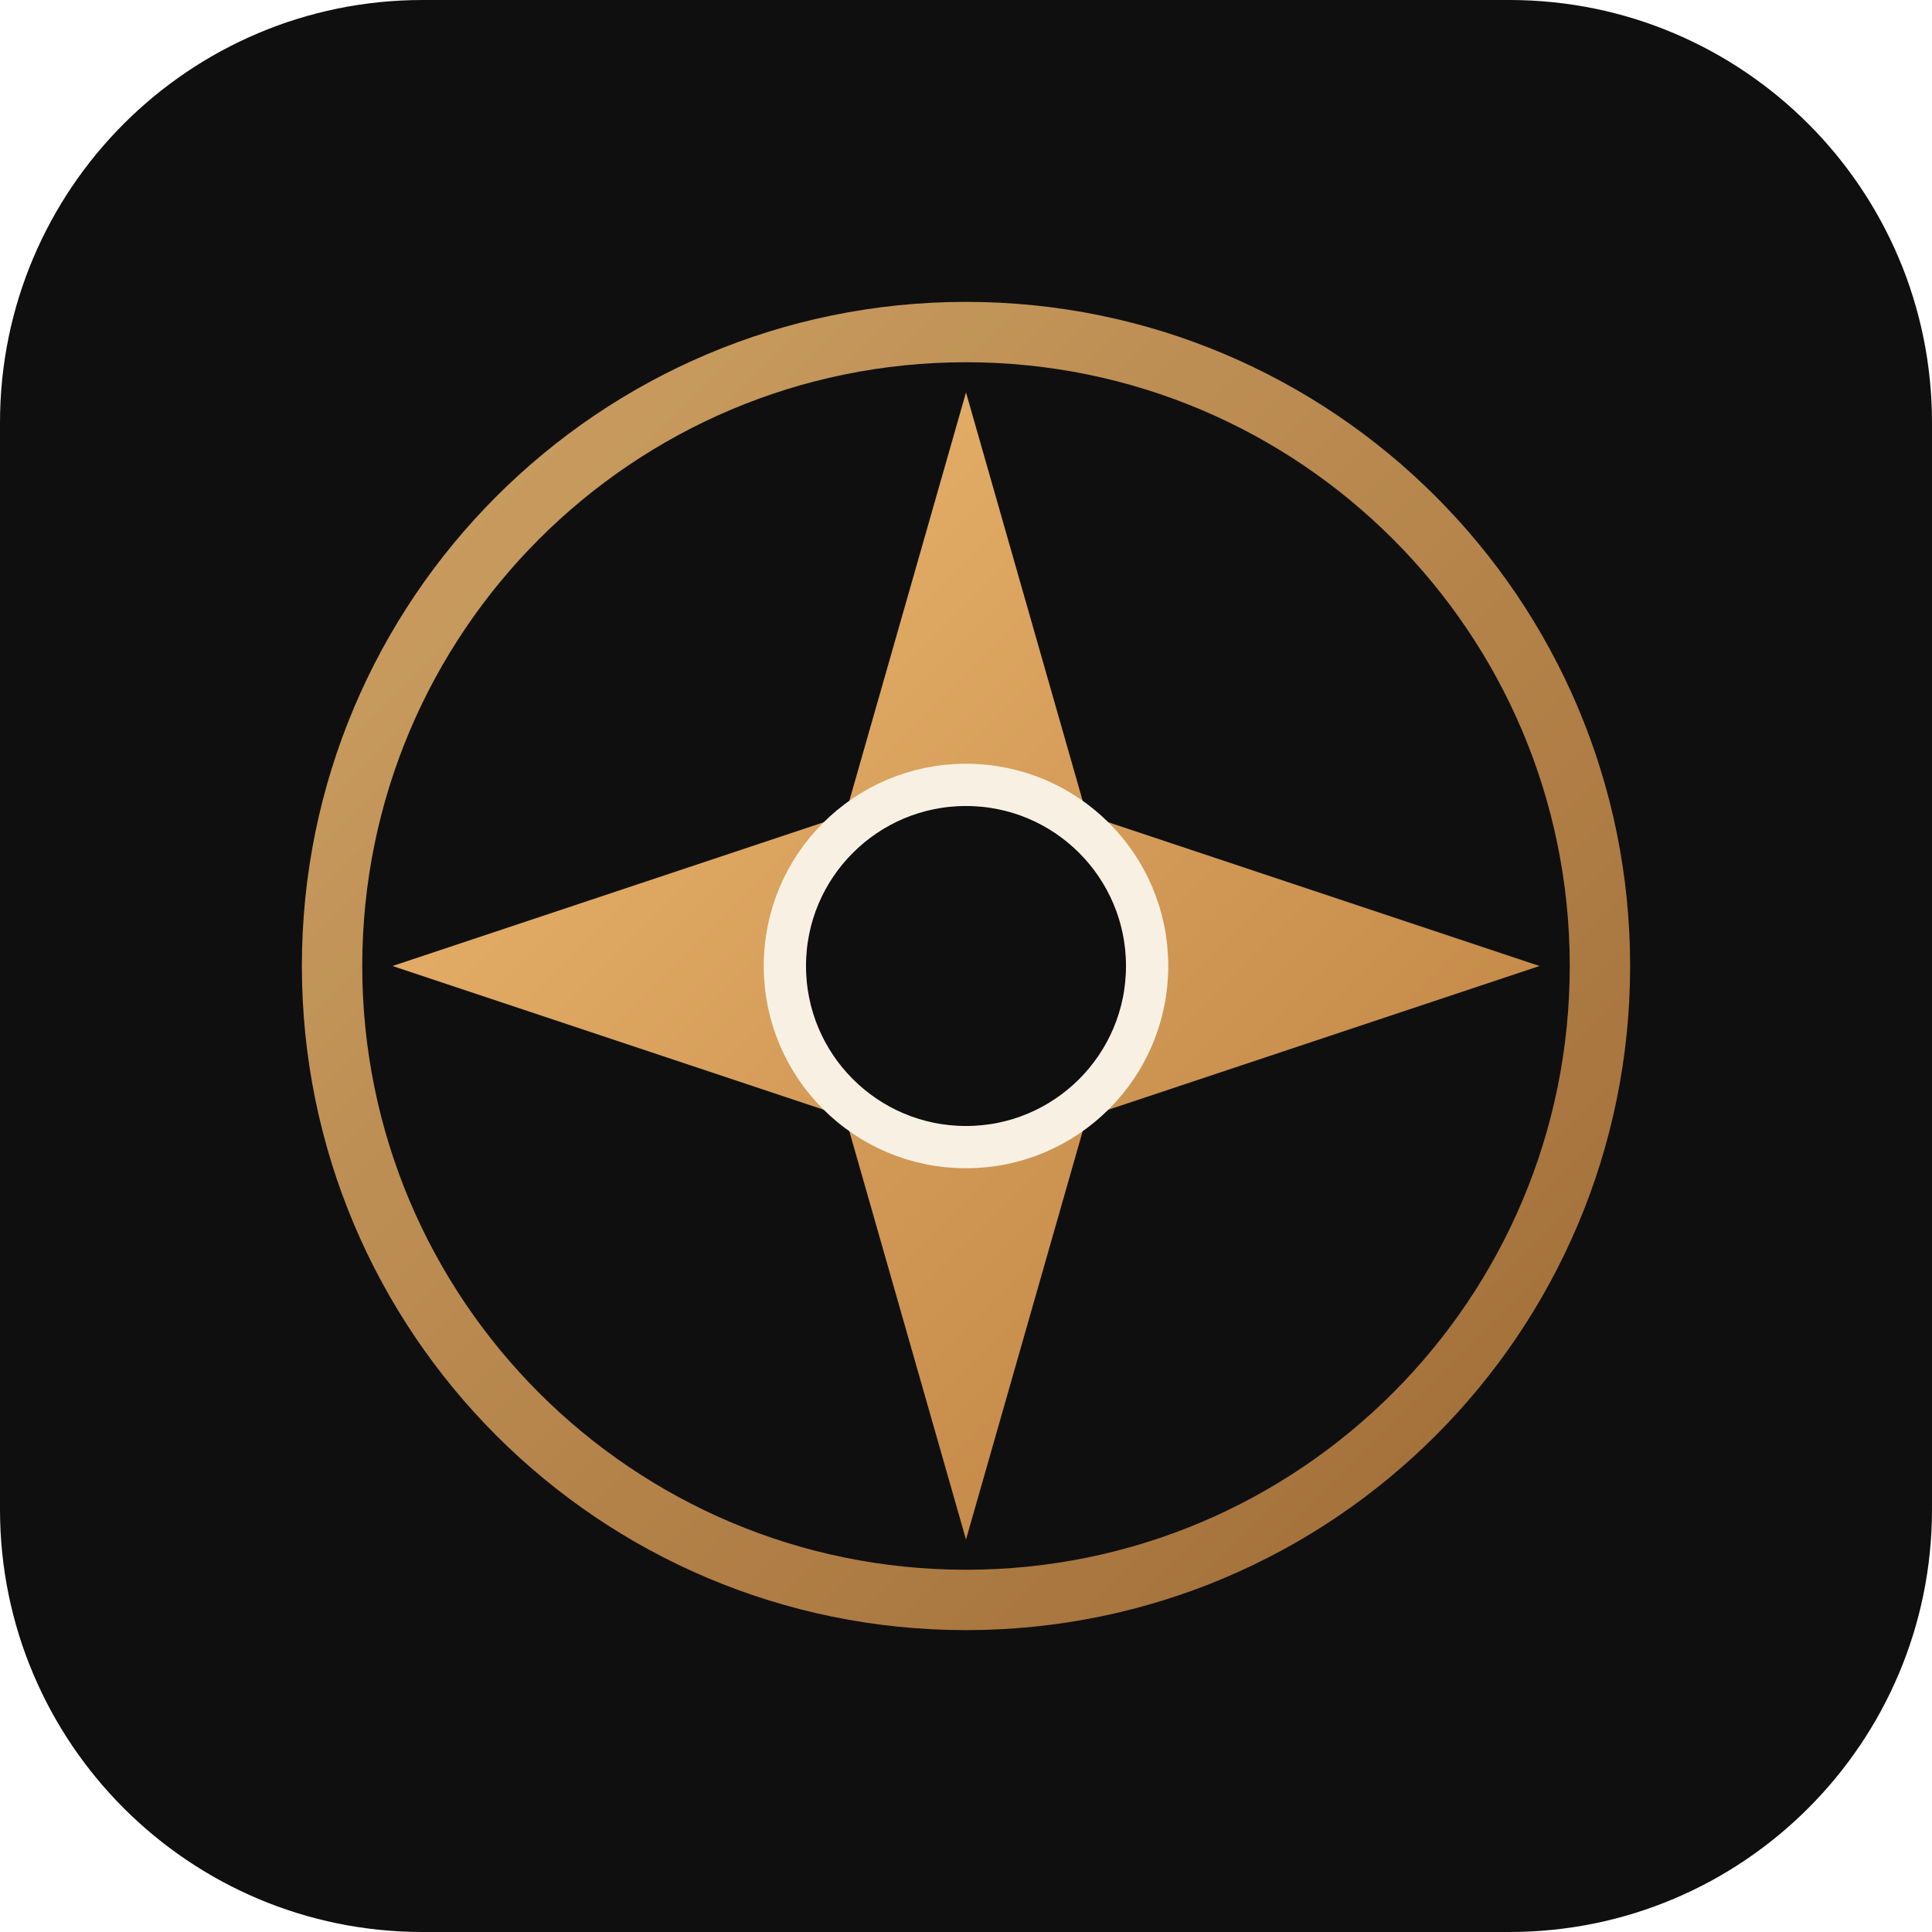
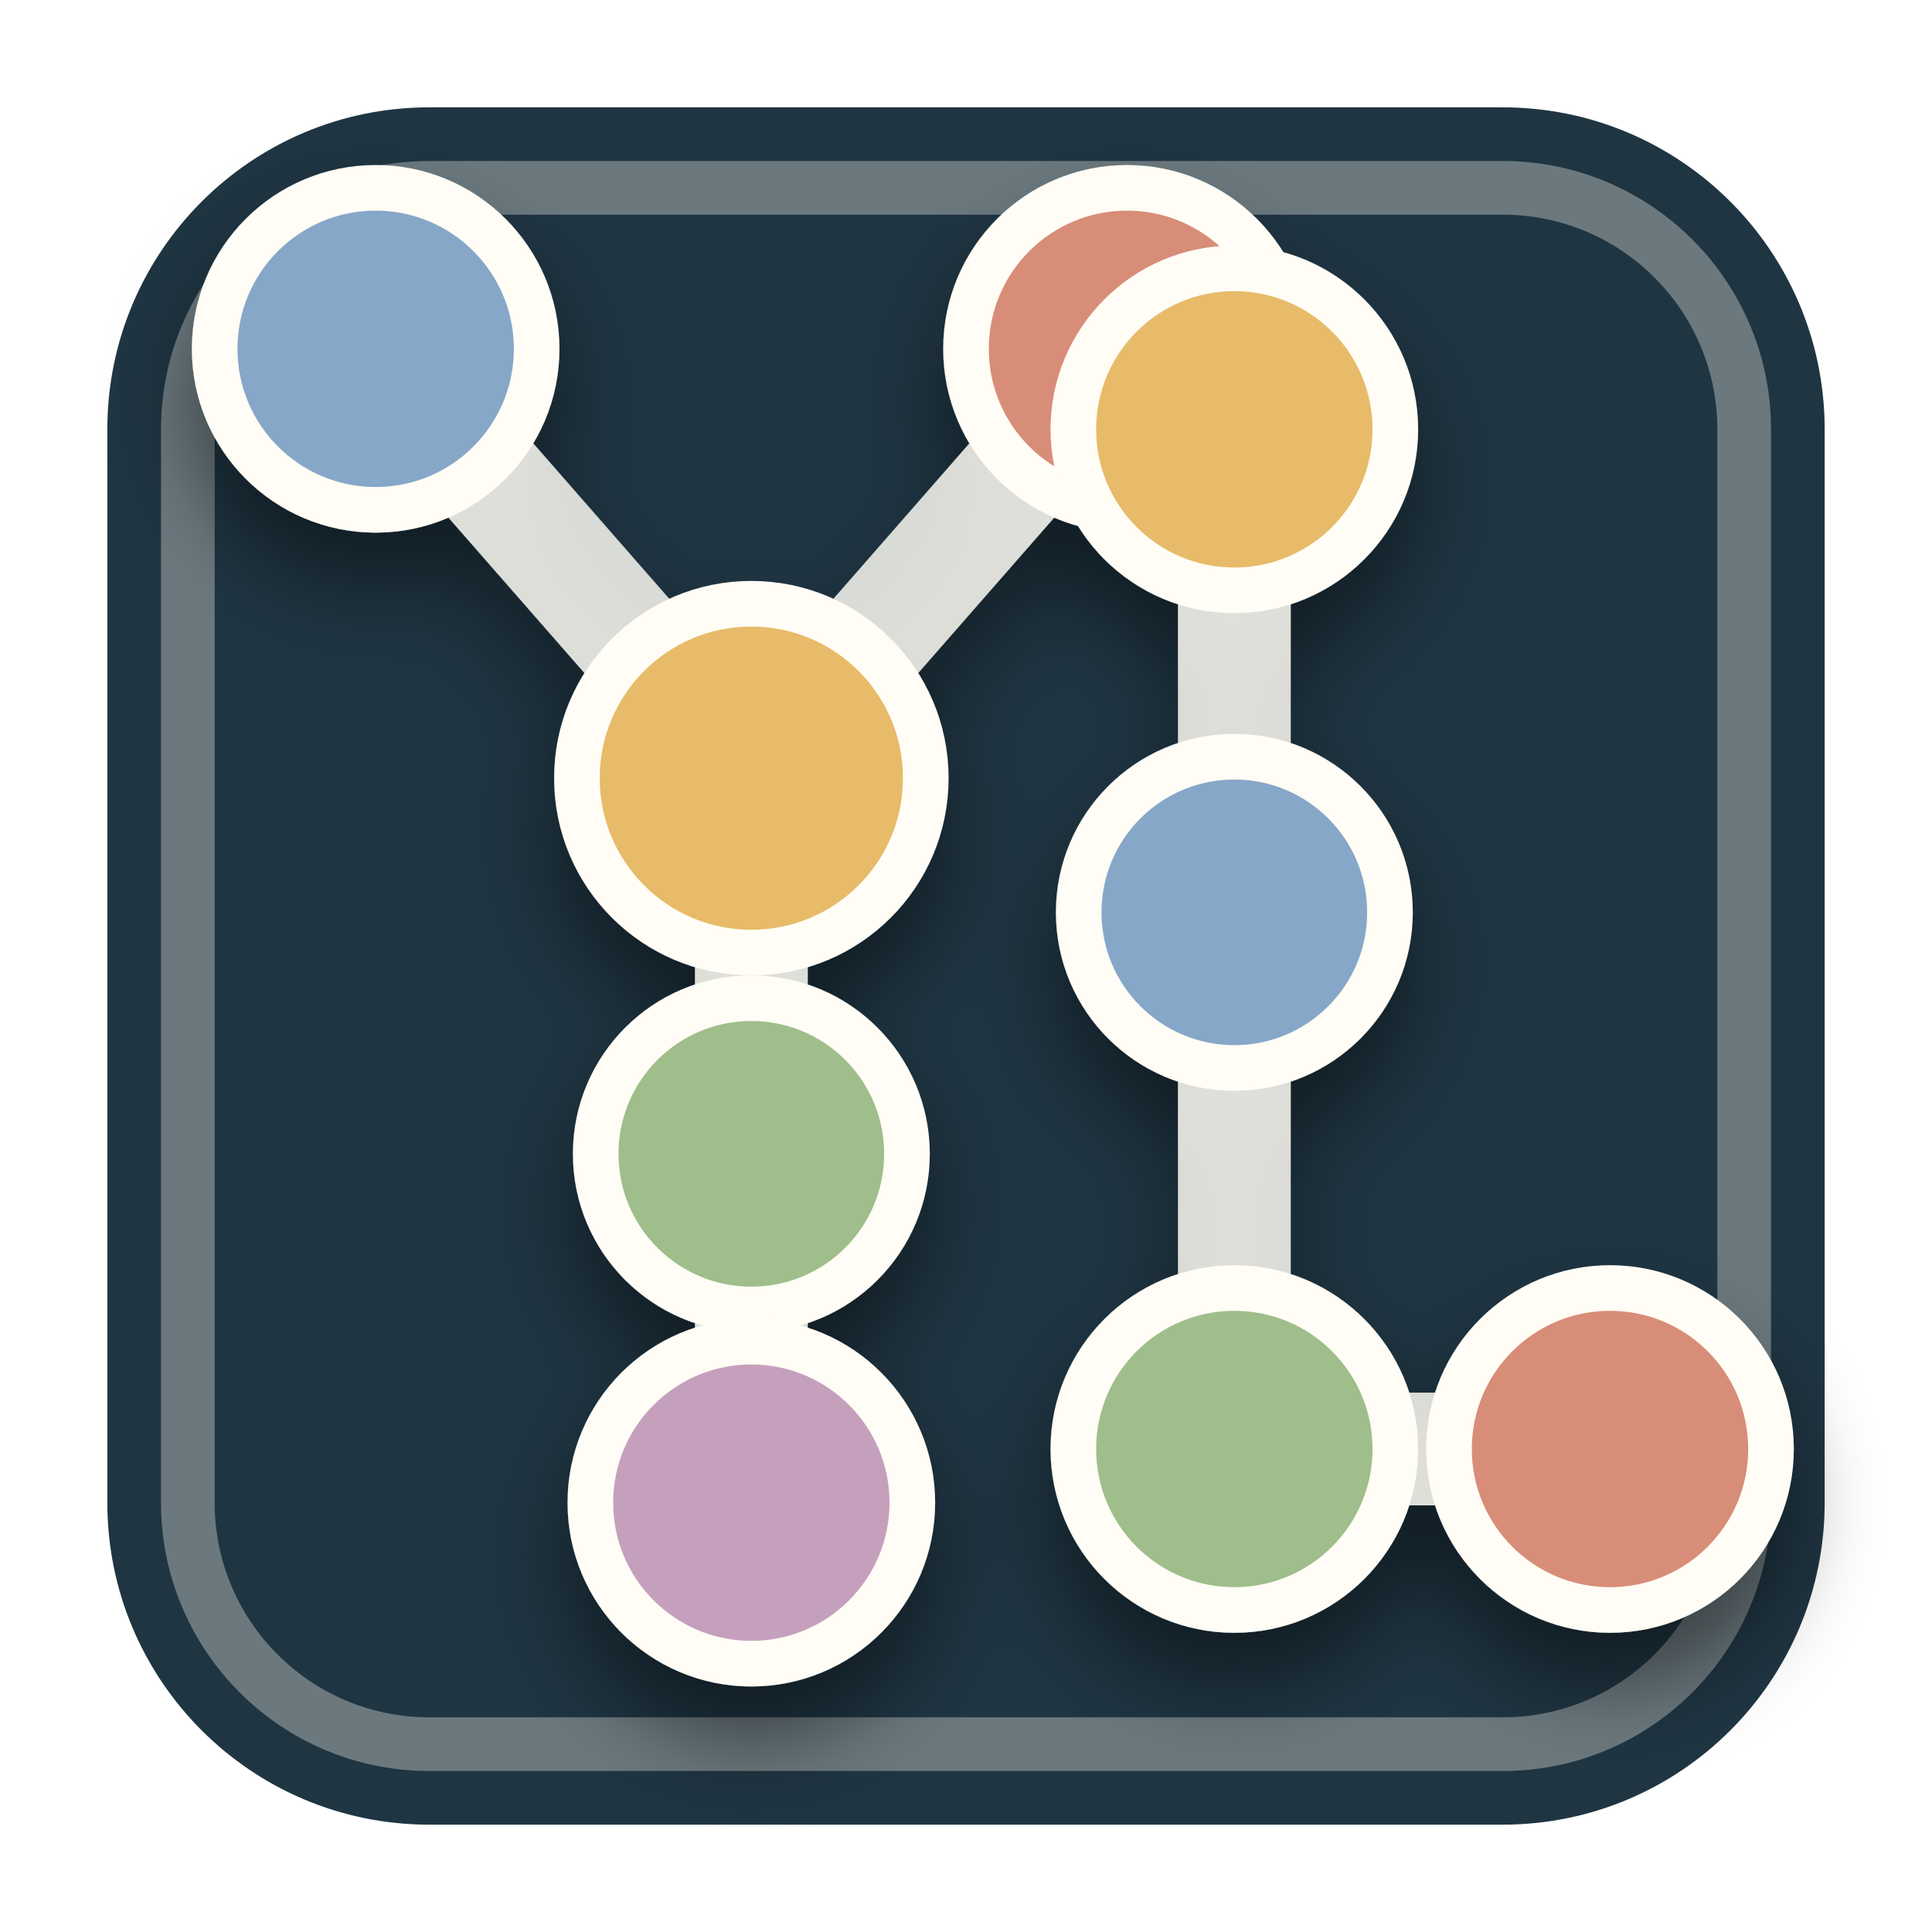
- <svg xmlns="http://www.w3.org/2000/svg" viewBox="0 0 64 64" role="img" aria-label="Young Leonidas favicon">
+ <svg xmlns="http://www.w3.org/2000/svg" viewBox="0 0 72 72" role="img" aria-label="Young Leonidas peptide logo">
  <defs>
-     <linearGradient id="bronze" x1="0%" y1="0%" x2="100%" y2="100%">
-       <stop offset="0%" stop-color="#efbb73" />
-       <stop offset="100%" stop-color="#b97c3d" />
+     <linearGradient id="bg" x1="0" y1="0" x2="72" y2="72">
+       <stop offset="0" stop-color="#1f3542" />
+       <stop offset="1" stop-color="#071c2a" />
    </linearGradient>
+     <filter id="shadow" x="-30%" y="-30%" width="160%" height="160%">
+       <feDropShadow dx="0" dy="2" stdDeviation="1.6" flood-color="#020b12" flood-opacity="0.46" />
+     </filter>
  </defs>
-   <rect width="64" height="64" rx="14" fill="#0f0f10" />
-   <circle cx="32" cy="32" r="21" fill="none" stroke="url(#bronze)" stroke-width="2" opacity="0.85" />
-   <path d="M32 13 L36 27 L51 32 L36 37 L32 51 L28 37 L13 32 L28 27 Z" fill="url(#bronze)" />
-   <circle cx="32" cy="32" r="6" fill="#0f0f10" stroke="#f8f1e3" stroke-width="1.4" />
+   <rect x="4" y="4" width="64" height="64" rx="12" fill="url(#bg)" />
+   <rect x="7" y="7" width="58" height="58" rx="9" fill="none" stroke="#fffdf5" stroke-opacity="0.34" stroke-width="2" />
+   <g filter="url(#shadow)">
+     <path d="M14 13L28 29L42 13M28 29V56M46 16V54H60" fill="none" stroke="#fffdf5" stroke-linecap="round" stroke-linejoin="round" stroke-width="4.2" opacity="0.82" />
+     <circle cx="14" cy="13" r="6" fill="#86a7c8" stroke="#fffdf5" stroke-width="1.7" />
+     <circle cx="28" cy="29" r="6.5" fill="#e7bb69" stroke="#fffdf5" stroke-width="1.7" />
+     <circle cx="42" cy="13" r="6" fill="#d88d78" stroke="#fffdf5" stroke-width="1.7" />
+     <circle cx="28" cy="43" r="5.8" fill="#9fbe8b" stroke="#fffdf5" stroke-width="1.7" />
+     <circle cx="28" cy="56" r="6" fill="#c5a0bd" stroke="#fffdf5" stroke-width="1.7" />
+     <circle cx="46" cy="16" r="6" fill="#e7bb69" stroke="#fffdf5" stroke-width="1.7" />
+     <circle cx="46" cy="34" r="5.8" fill="#86a7c8" stroke="#fffdf5" stroke-width="1.7" />
+     <circle cx="46" cy="54" r="6" fill="#9fbe8b" stroke="#fffdf5" stroke-width="1.7" />
+     <circle cx="60" cy="54" r="6" fill="#d88d78" stroke="#fffdf5" stroke-width="1.7" />
+   </g>
</svg>
